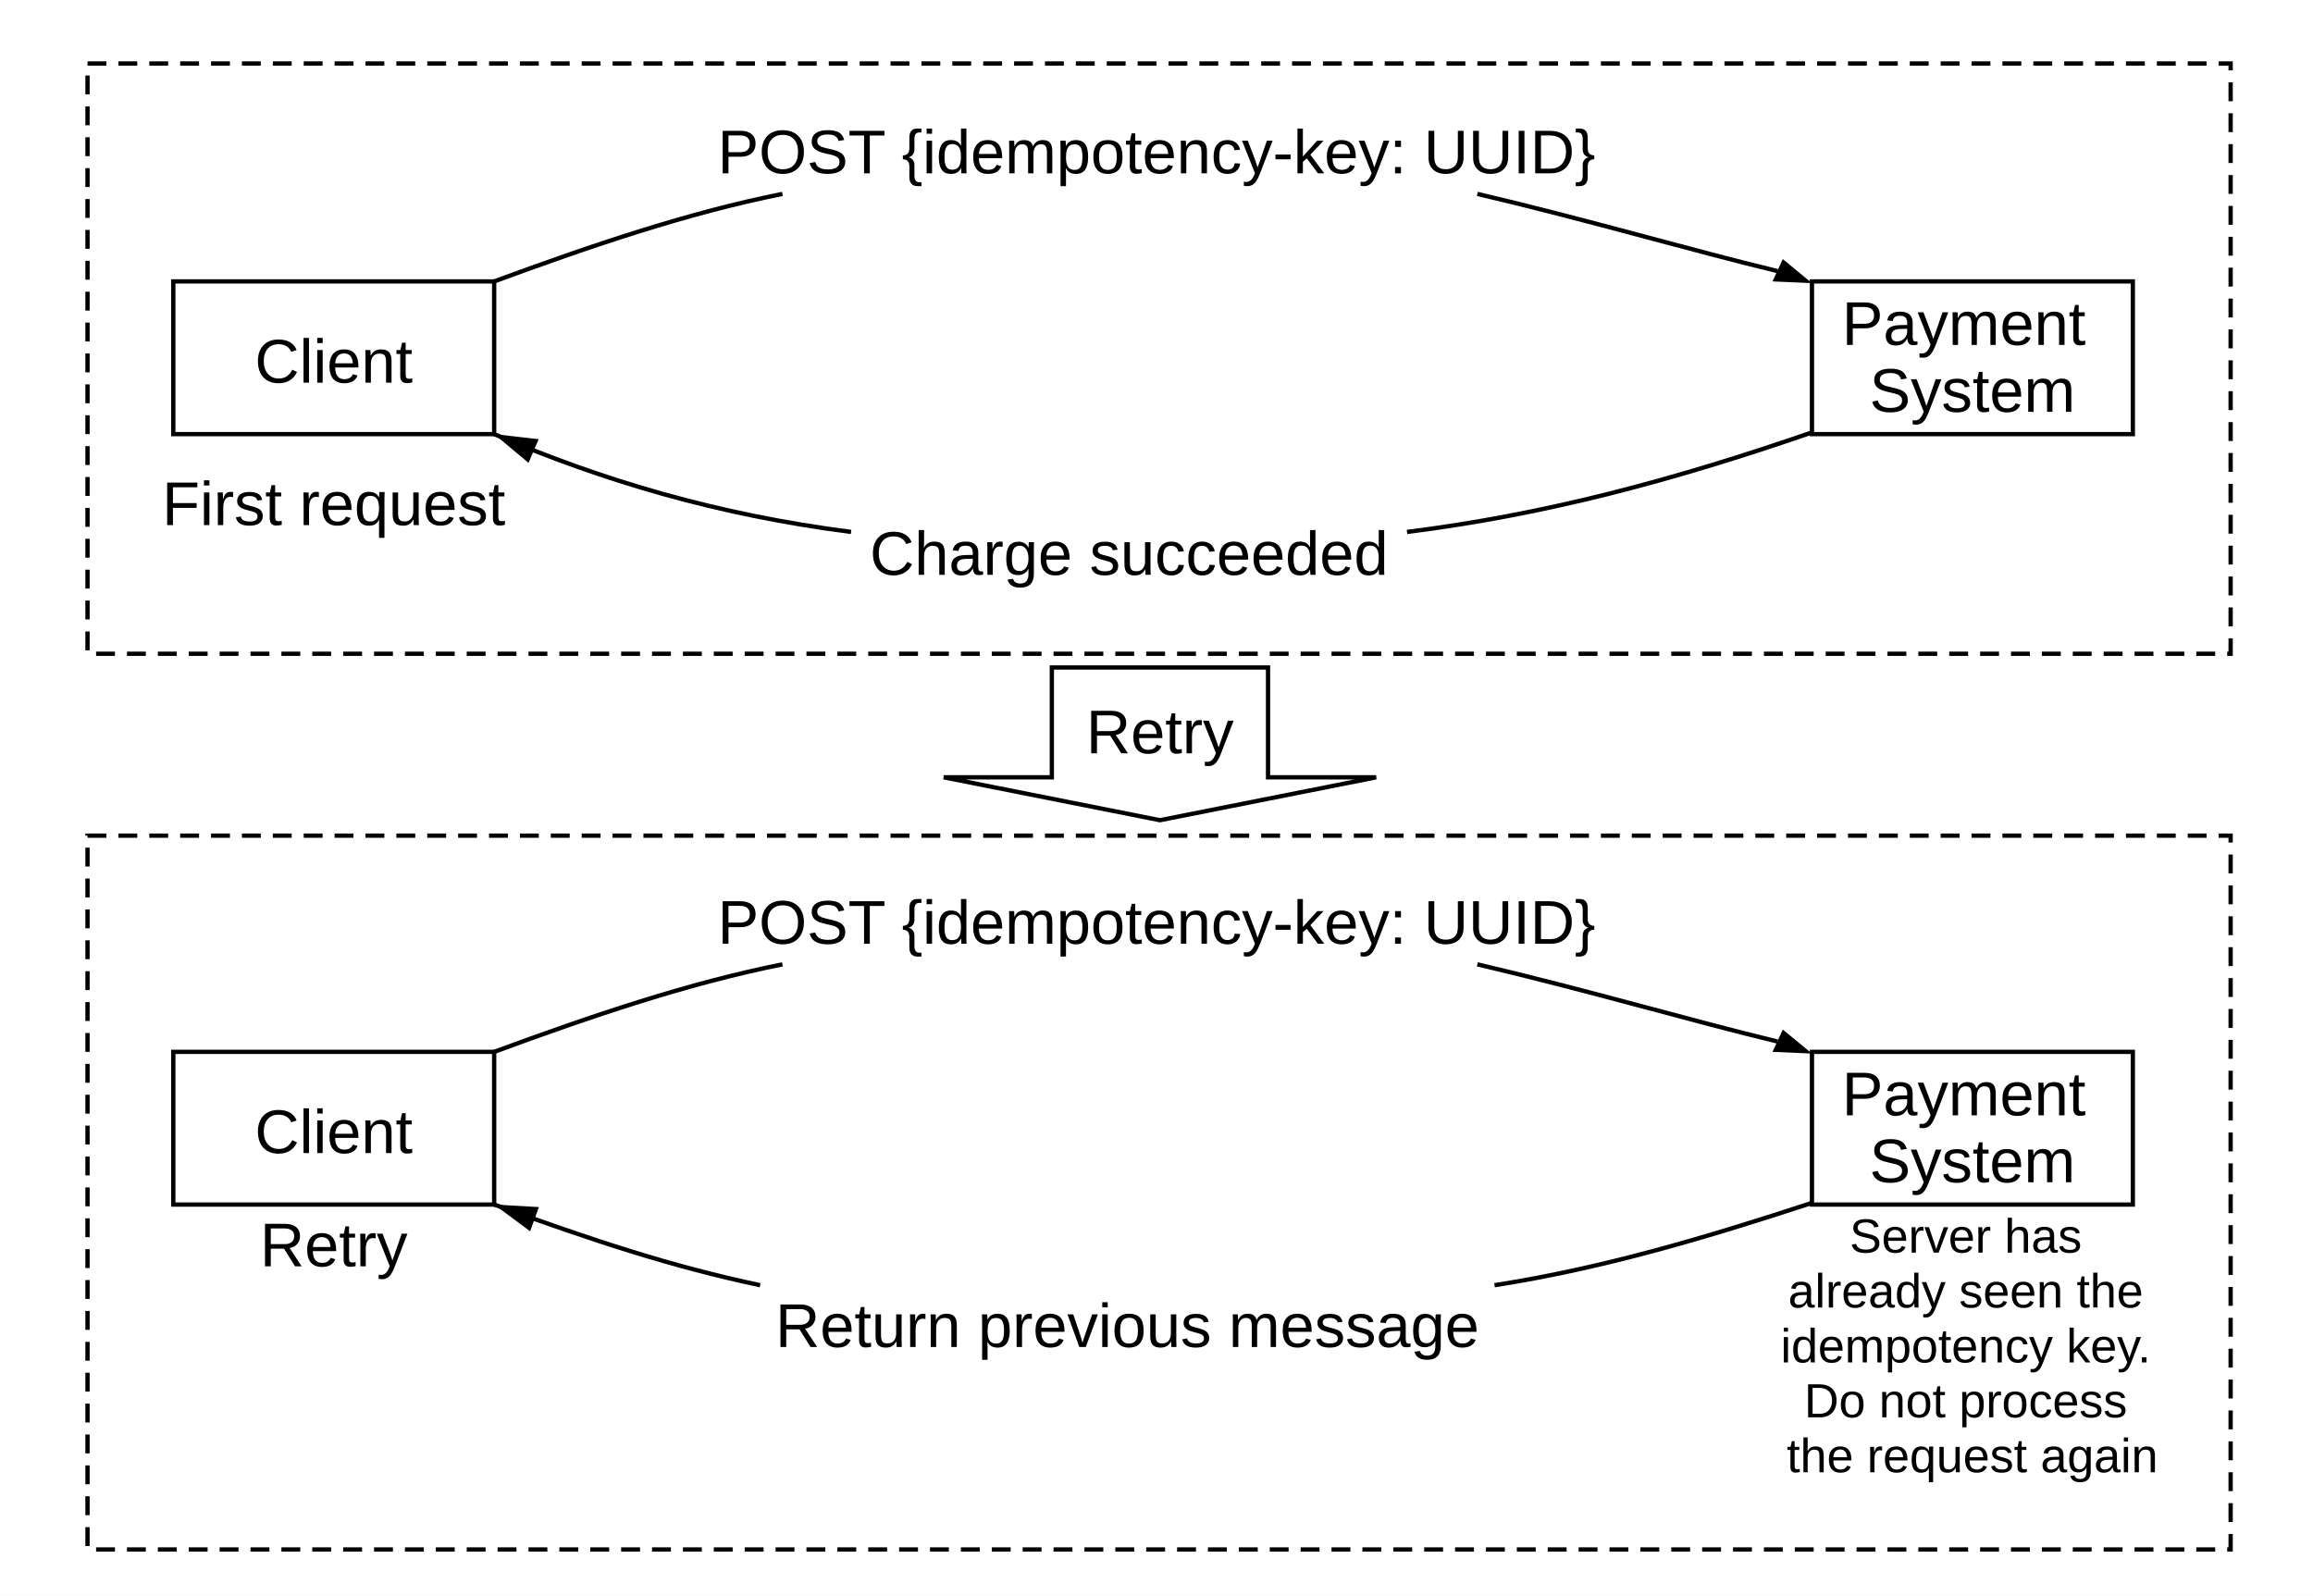
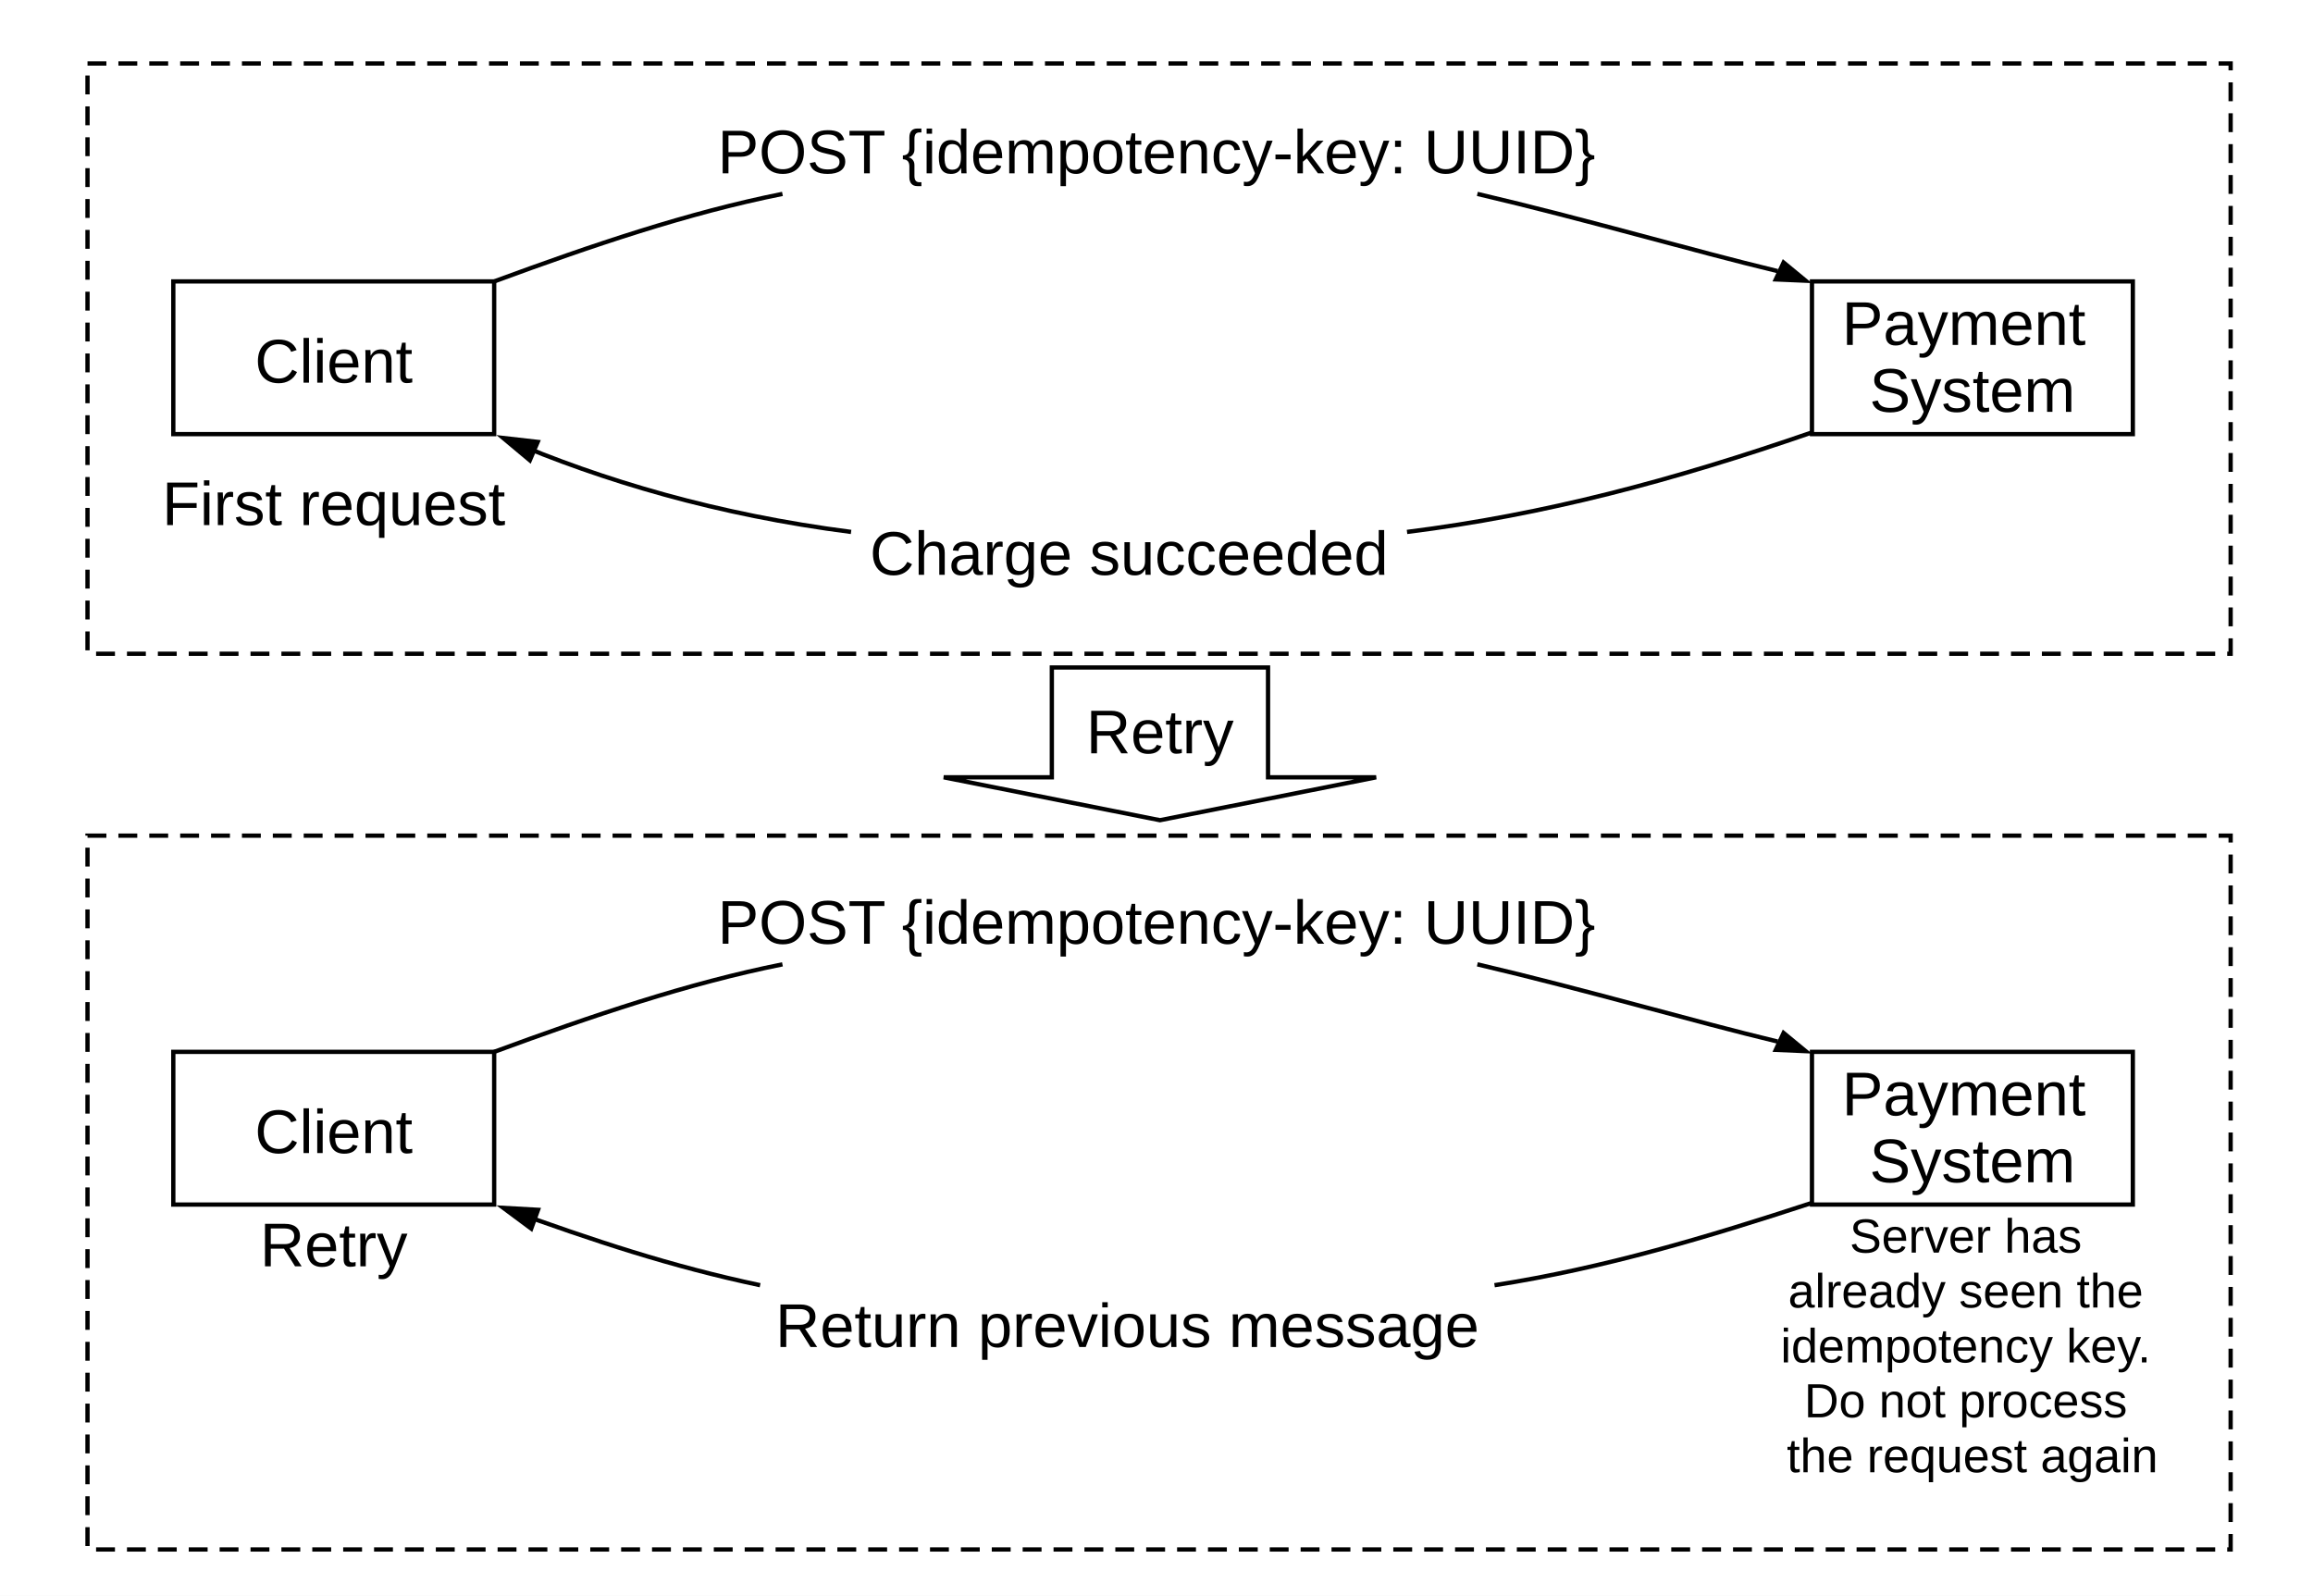
<svg xmlns="http://www.w3.org/2000/svg" width="1348" height="930" viewBox="0 0 1348 930" role="img" aria-labelledby="title desc">
  <defs>
    <style>
      text{font-family:Arial,Helvetica,"Liberation Sans",sans-serif;fill:#000;font-weight:400}
      .panel{fill:none;stroke:#000;stroke-width:2.5;stroke-dasharray:11 7}
      .node{fill:#fff;stroke:#000;stroke-width:2.5}
      .flow{fill:none;stroke:#000;stroke-width:2.5}
      .arrow-head{fill:#000}
      .main-label{font-size:36px;text-anchor:middle}
      .node-label{font-size:36px;text-anchor:middle}
      .side-label{font-size:36px;text-anchor:middle}
      .note{font-size:28px;text-anchor:middle}
    </style>
-     <marker id="response-arrowhead" markerWidth="10" markerHeight="6" viewBox="0 0 10 6" refX="10" refY="3" orient="auto" markerUnits="strokeWidth">
+     <marker id="response-arrowhead" markerWidth="10" markerHeight="6" viewBox="0 0 10 6" refX="7.5" refY="3" orient="auto" markerUnits="strokeWidth">
      <path d="M0 0 L10 3 L0 6 Z" fill="#000" />
    </marker>
  </defs>
  <rect width="1348" height="930" fill="#fff" />
  <g id="first-attempt">
    <rect id="first-attempt-boundary" class="panel" x="51" y="37" width="1249" height="344" />
    <g id="first-client">
      <rect class="node" x="101" y="164" width="187" height="89" />
      <text class="node-label" x="194.5" y="223">Client</text>
      <text class="side-label" x="194.5" y="306">First request</text>
    </g>
    <g id="first-payment-system">
      <rect class="node" x="1056" y="164" width="187" height="89" />
      <text class="node-label" x="1149.5" y="201">
        <tspan x="1149.5">Payment</tspan>
        <tspan x="1149.5" dy="39">System</tspan>
      </text>
    </g>
    <g id="first-request-connector">
      <path id="first-request-source-shaft" class="flow" data-connector="true" d="M288 164 C345 143 401 124 456 113" />
      <path id="first-request-target-shaft" class="flow" data-connector="true" d="M861 113 C925 128 986 146 1036 158" />
      <path id="first-request-arrowhead" class="arrow-head" d="M1056 165 L1033 164 L1039 151 Z" />
      <text class="main-label" x="674" y="101">POST {idempotency-key: UUID}</text>
    </g>
    <g id="first-response-connector">
      <path id="first-response-source-shaft" class="flow" data-connector="true" d="M1056 252 C975 280 900 300 820 310" />
-       <path id="first-response-target-shaft" class="flow" data-connector="true" d="M496 310 C418 300 351 280 288 253" marker-end="url(#response-arrowhead)" />
+       <path id="first-response-target-shaft" class="flow" data-connector="true" d="M496 310 C418 300 351 280 294.995 255.998" marker-end="url(#response-arrowhead)" />
      <text class="main-label" x="658" y="335">Charge succeeded</text>
    </g>
  </g>
  <g id="retry-transition">
    <path d="M613 389 H739 V453 H802 L676 478 L550 453 H613 Z" fill="#fff" stroke="#000" stroke-width="2.5" stroke-linejoin="miter" />
    <text class="main-label" x="676" y="439">Retry</text>
  </g>
  <g id="retry-attempt">
    <rect id="retry-attempt-boundary" class="panel" x="51" y="487" width="1249" height="416" />
    <g id="retry-client">
      <rect class="node" x="101" y="613" width="187" height="89" />
      <text class="node-label" x="194.5" y="672">Client</text>
      <text class="side-label" x="194.5" y="738">Retry</text>
    </g>
    <g id="retry-payment-system">
      <rect class="node" x="1056" y="613" width="187" height="89" />
      <text class="node-label" x="1149.5" y="650">
        <tspan x="1149.5">Payment</tspan>
        <tspan x="1149.5" dy="39">System</tspan>
      </text>
      <text class="note" x="1149.5" y="730">
        <tspan x="1149.5">Server has</tspan>
        <tspan x="1149.5" dy="32">already seen the</tspan>
        <tspan x="1149.5" dy="32">idempotency key.</tspan>
        <tspan x="1149.5" dy="32">Do not process</tspan>
        <tspan x="1149.5" dy="32">the request again</tspan>
      </text>
    </g>
    <g id="retry-request-connector">
      <path id="retry-request-source-shaft" class="flow" data-connector="true" d="M288 613 C345 592 401 573 456 562" />
      <path id="retry-request-target-shaft" class="flow" data-connector="true" d="M861 562 C925 577 986 595 1036 607" />
      <path id="retry-request-arrowhead" class="arrow-head" d="M1056 614 L1033 613 L1039 600 Z" />
      <text class="main-label" x="674" y="550">POST {idempotency-key: UUID}</text>
    </g>
    <g id="retry-response-connector">
      <path id="retry-response-source-shaft" class="flow" data-connector="true" d="M1056 701 C995 721 935 739 871 749" />
-       <path id="retry-response-target-shaft" class="flow" data-connector="true" d="M443 749 C391 738 346 723 288 702" marker-end="url(#response-arrowhead)" />
+       <path id="retry-response-target-shaft" class="flow" data-connector="true" d="M443 749 C391 738 346 723 295.127 704.58" marker-end="url(#response-arrowhead)" />
      <text class="main-label" x="657" y="785">Return previous message</text>
    </g>
  </g>
</svg>
